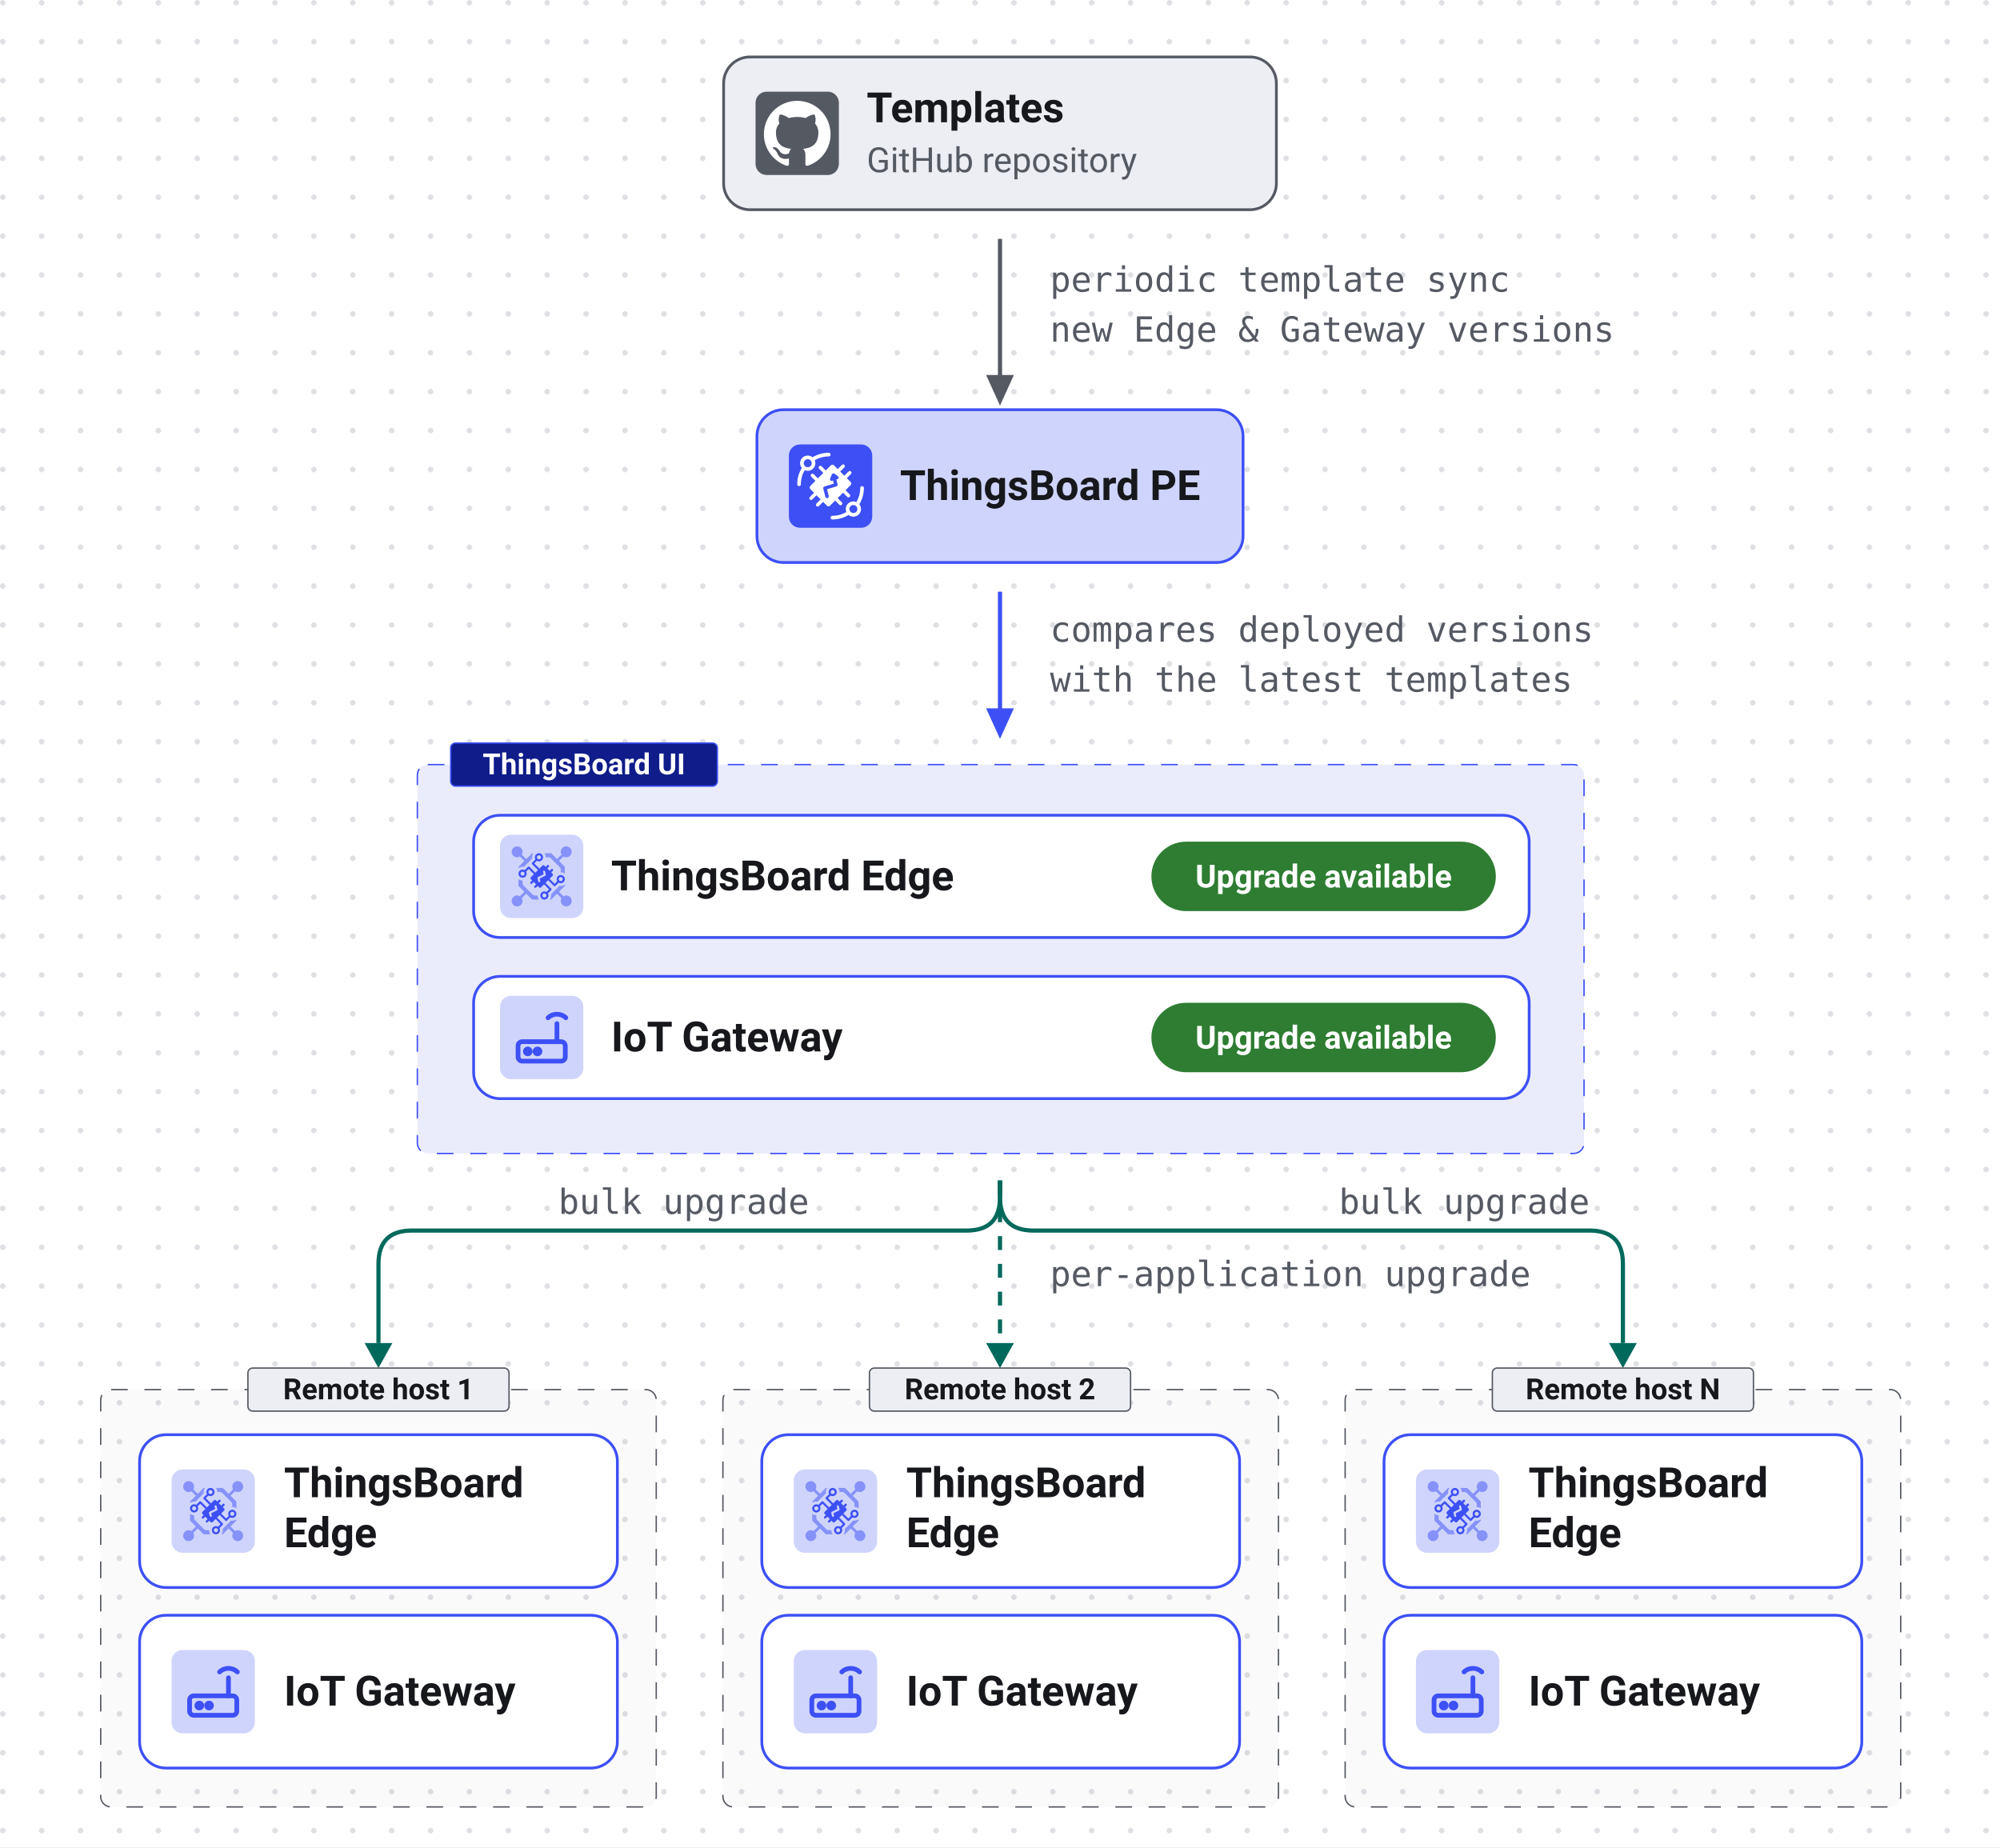
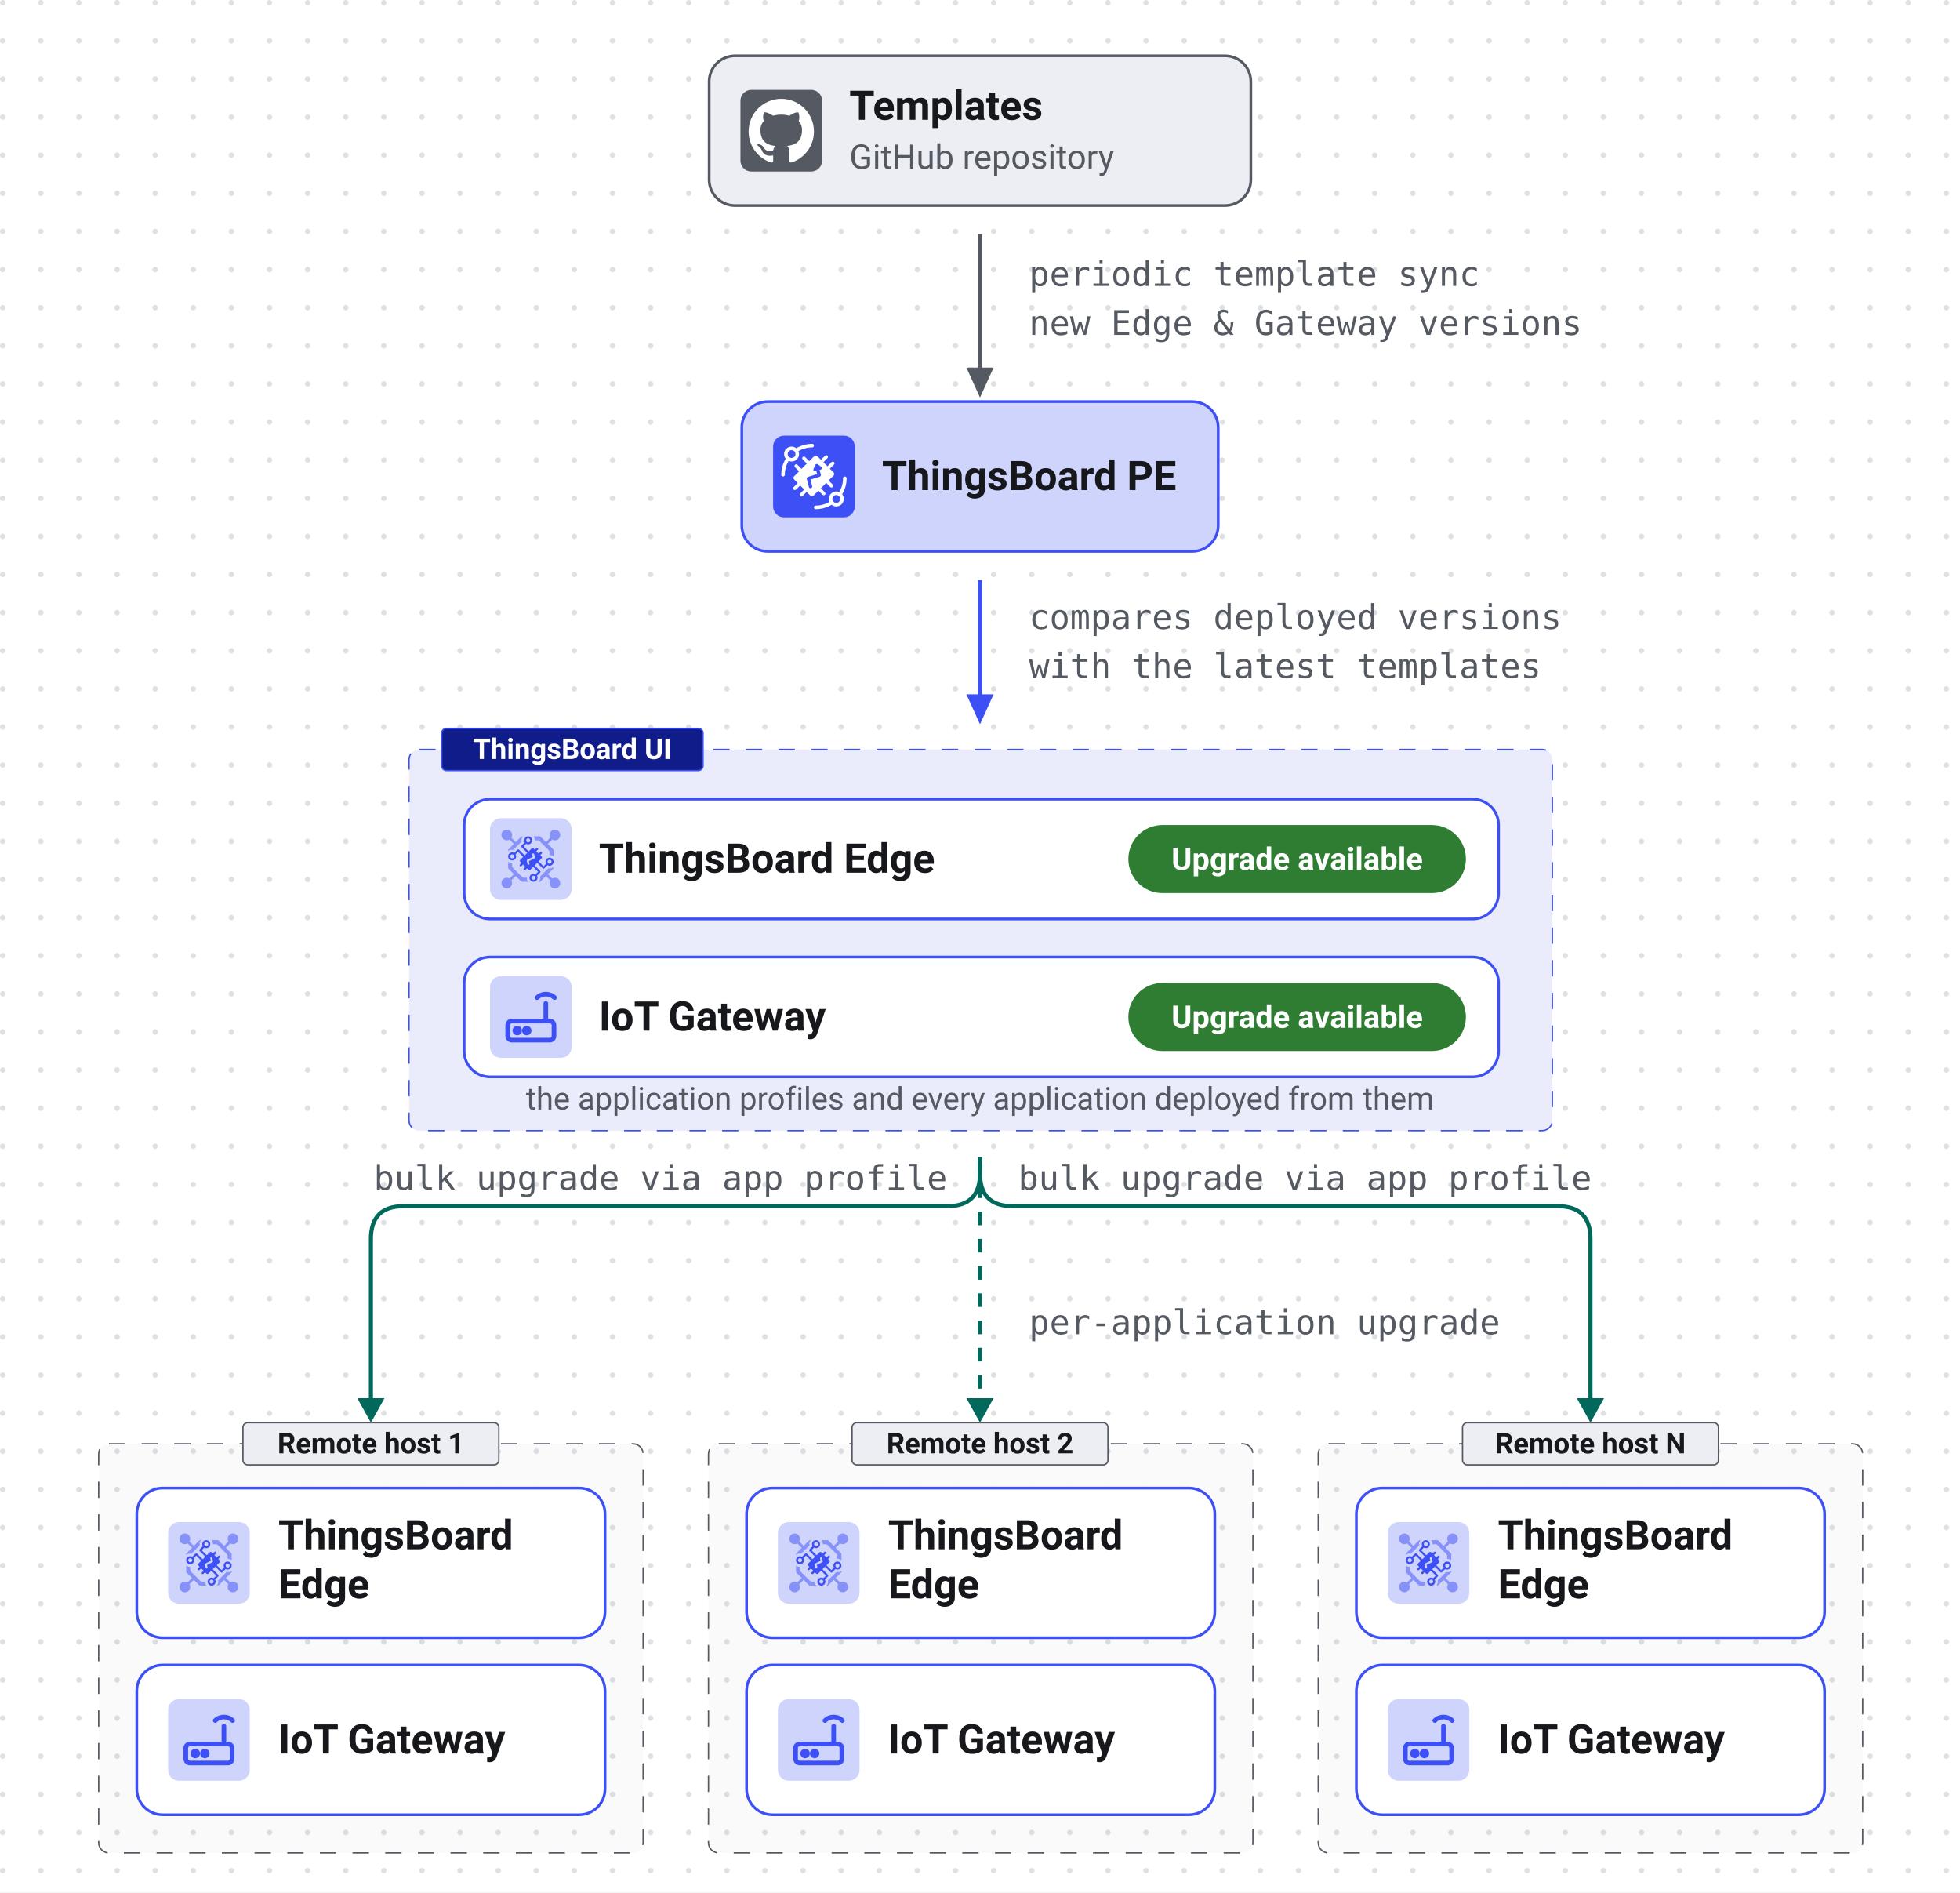
- <svg xmlns="http://www.w3.org/2000/svg" width="720" height="665" viewBox="0 0 720 665" font-family="Roboto, Helvetica, Arial, sans-serif">
+ <svg xmlns="http://www.w3.org/2000/svg" width="720" height="695" viewBox="0 0 720 695" font-family="Roboto, Helvetica, Arial, sans-serif">
  <defs>
    <pattern id="dots" width="14" height="14" patternUnits="userSpaceOnUse">
      <circle cx="1" cy="1" r="1" fill="#c1c3c8" fill-opacity="0.5" />
    </pattern>
    <g id="tb-logo">
      <g transform="translate(0 -732.36)">
        <path d="m151.13 732.36c-28.363 0-54.915 7.915-77.613 21.537-6.472-5.262-14.605-8.191-23.067-8.194a8.766 8.766 0 0 0 -0.004 0c-20.154 0.001-36.679 16.528-36.678 36.682a8.766 8.766 0 0 0 0 0.011c0.01 8.415 2.927 16.483 8.103 22.927-13.83 22.83-21.87 49.58-21.87 78.17a8.766 8.766 0 1 0 17.531 0c0-24.702 6.719-47.748 18.378-67.574 4.566 1.985 9.473 3.15 14.519 3.157a8.766 8.766 0 0 0 0.012 0c20.155 0.001 36.683-16.527 36.682-36.682a8.766 8.766 0 0 0 0 -0.004c-0.002-4.999-1.139-9.863-3.083-14.397 19.717-11.484 42.585-18.095 67.085-18.095a8.766 8.766 0 1 0 0 -17.531zm-100.69 30.88c5.913 0.002 11.191 2.512 14.836 7.077a8.766 8.766 0 0 0 0.183 0.215c2.671 3.38 4.133 7.553 4.134 11.863-0.002 10.677-8.468 19.144-19.144 19.148-4.37-0.008-8.601-1.509-12-4.255a8.766 8.766 0 0 0 -0.012 -0.009c-4.514-3.633-7.136-9.098-7.144-14.893 0.003-10.677 8.47-19.144 19.148-19.146z" />
        <path d="m66.992 835.19c-1.492 1.558-2.366 3.71-2.258 6.071 0.096 2.045 0.913 4.02 2.337 5.518 6.805 6.856 20.223 20.223 20.223 20.223l11.844-11.83s-12.973-12.961-20.176-20.171c-1.604-1.633-3.75-2.314-6.012-2.324-2.358-0.011-4.467 0.954-5.959 2.512zm32.147 19.983-36.639 36.639c-3.975 3.976-3.975 10.421 0 14.397l18.156 18.156 31.753 31.753 30.478 30.478c3.976 3.976 10.422 3.976 14.398 0l24.791-24.791 37.914-37.914 36.639-36.639c3.975-3.976 3.975-10.422-0.001-14.398l-18.63-18.63-31.75-31.76-30.01-30c-3.976-3.975-10.421-3.975-14.397 0l-24.79 24.79-37.91 37.91zm37.911-37.91s-12.973-12.961-20.176-20.171c-1.604-1.633-3.75-2.314-6.012-2.324-4.717-0.023-8.434 3.862-8.217 8.583 0.096 2.045 0.913 4.02 2.337 5.518 6.805 6.856 20.223 20.223 20.223 20.223l11.844-11.83zm69.193 5.213s12.961-12.973 20.171-20.176c1.633-1.604 2.314-3.75 2.324-6.012 0.022-4.717-3.862-8.434-8.583-8.217-2.045 0.096-4.02 0.913-5.518 2.337-6.856 6.805-20.223 20.223-20.223 20.223l11.83 11.844zm31.753 31.753s12.961-12.973 20.171-20.176c1.633-1.604 2.314-3.75 2.324-6.012 0.022-4.717-3.862-8.434-8.583-8.217-2.045 0.096-4.02 0.913-5.518 2.337-6.856 6.805-20.223 20.223-20.223 20.223l11.83 11.844zm-18.009 69.667s12.973 12.961 20.178 20.169c1.604 1.632 3.75 2.314 6.012 2.324 4.717 0.022 8.434-3.861 8.217-8.583l-0.002 0.002c-0.096-2.045-0.914-4.021-2.338-5.519-6.805-6.856-20.222-20.222-20.222-20.222l-11.844 11.83zm-37.914 37.914s12.973 12.961 20.178 20.169c1.604 1.632 3.75 2.314 6.012 2.324 4.717 0.023 8.434-3.861 8.217-8.583h-0.002c-0.096-2.045-0.913-4.021-2.337-5.518-6.805-6.856-20.223-20.223-20.223-20.223l-11.844 11.83zm-69.667-5.687s-12.961 12.973-20.169 20.178c-1.632 1.604-2.314 3.75-2.324 6.012-0.023 4.717 3.861 8.434 8.583 8.217h-0.002c2.045-0.096 4.02-0.913 5.518-2.337 6.856-6.805 20.223-20.223 20.223-20.223l-11.82-11.84zm-31.743-31.74s-12.961 12.973-20.169 20.178c-1.632 1.604-2.314 3.75-2.324 6.012-0.023 4.717 3.861 8.434 8.583 8.217h-0.002c2.045-0.096 4.02-0.913 5.518-2.337 6.856-6.805 20.223-20.223 20.223-20.223l-11.829-11.85zm87.237-90.554c1.679-1.706 3.967-2.66 6.297-2.626 1.663 0.024 3.253 0.55 4.562 1.51l16.499 12.1c3.201 2.297 4.144 6.659 2.231 10.312-1.914 3.653-6.123 5.524-9.951 4.423l6.124 23.948c1.113 4.352-1.564 8.968-5.983 10.317l-44.642 13.631 8.246 31.883c1.173 4.37-1.502 9.044-5.955 10.407s-8.976-1.111-10.068-5.505l-10.282-39.769c-1.127-4.356 1.549-8.985 5.976-10.338l44.661-13.637-4.122-16.118c-2.763 3.064-7.234 3.808-10.586 1.762-3.353-2.047-4.614-6.29-2.986-10.047l8.117-19.454c0.433-1.038 1.067-1.989 1.862-2.797z" fill-rule="evenodd" />
        <path d="m168.87 1052.4c28.363 0 54.915-7.915 77.614-21.538 6.472 5.262 14.605 8.192 23.067 8.194a8.766 8.766 0 0 0 0.004 0c20.155-0.001 36.68-16.528 36.679-36.682a8.766 8.766 0 0 0 0 -0.011c-0.01-8.415-2.927-16.484-8.103-22.927 13.825-22.82 21.866-49.572 21.866-78.162a8.766 8.766 0 1 0 -17.531 0c0 24.703-6.719 47.749-18.378 67.575-4.566-1.985-9.473-3.15-14.519-3.157a8.766 8.766 0 0 0 -0.012 0c-20.155-0.001-36.683 16.527-36.682 36.682 0.002 4.999 1.139 9.863 3.083 14.397-19.717 11.484-42.586 18.095-67.086 18.095a8.766 8.766 0 1 0 0 17.531zm100.69-30.875c-5.913 0-11.191-2.512-14.836-7.077a8.766 8.766 0 0 0 -0.183 -0.215c-2.671-3.38-4.133-7.553-4.134-11.863 0.002-10.677 8.468-19.144 19.144-19.148 4.37 0.008 8.601 1.509 12 4.255a8.766 8.766 0 0 0 0.012 0.009c4.514 3.633 7.136 9.098 7.144 14.893-0.003 10.677-8.47 19.145-19.148 19.146z" />
      </g>
    </g>
    <path id="github-icon" d="M12 .297c-6.63 0-12 5.373-12 12 0 5.303 3.438 9.8 8.205 11.385.6.113.82-.258.82-.577 0-.285-.01-1.04-.015-2.04-3.338.724-4.042-1.61-4.042-1.61C4.422 18.07 3.633 17.7 3.633 17.7c-1.087-.744.084-.729.084-.729 1.205.084 1.838 1.236 1.838 1.236 1.07 1.835 2.809 1.305 3.495.998.108-.776.417-1.305.76-1.605-2.665-.3-5.466-1.332-5.466-5.93 0-1.31.465-2.38 1.235-3.22-.135-.303-.54-1.523.105-3.176 0 0 1.005-.322 3.3 1.23.96-.267 1.98-.399 3-.405 1.02.006 2.04.138 3 .405 2.28-1.552 3.285-1.23 3.285-1.23.645 1.653.24 2.873.12 3.176.765.84 1.23 1.91 1.23 3.22 0 4.61-2.805 5.625-5.475 5.92.42.36.81 1.096.81 2.22 0 1.606-.015 2.896-.015 3.286 0 .315.21.69.825.57C20.565 22.092 24 17.592 24 12.297c0-6.627-5.373-12-12-12" />
    <g id="edge-logo">
      <path opacity="0.5" d="M12.454 16.953H12.693C12.802 16.953 12.906 16.91 12.982 16.834L14.618 15.198L14.619 15.197L15.953 16.531C15.809 16.775 15.726 17.059 15.726 17.363C15.726 18.266 16.459 18.999 17.363 18.999C18.266 18.999 18.999 18.266 18.999 17.363C18.999 16.459 18.266 15.726 17.363 15.726C17.059 15.726 16.775 15.809 16.531 15.953L15.197 14.619L15.198 14.618L16.834 12.982C16.91 12.906 16.953 12.802 16.953 12.693V12.454C16.612 12.71 16.187 12.863 15.726 12.863C15.598 12.863 15.473 12.851 15.351 12.828L12.828 15.351C12.851 15.473 12.863 15.598 12.863 15.726C12.863 16.187 12.71 16.612 12.454 16.953Z" />
      <path opacity="0.5" d="M3.045 10.818C3.387 11.075 3.812 11.227 4.273 11.227V12.207C4.33 12.355 4.392 12.5 4.46 12.642L7.359 15.54C7.5 15.608 7.645 15.67 7.792 15.727H8.773C8.773 16.188 8.925 16.613 9.182 16.954H7.306C7.197 16.954 7.093 16.911 7.017 16.835L6.608 16.426L6.607 16.425L5.381 15.199L5.38 15.198L4.046 16.532C4.19 16.776 4.273 17.06 4.273 17.364C4.273 18.267 3.54 19 2.636 19C1.733 19 1 18.267 1 17.364C1 16.46 1.733 15.727 2.636 15.727C2.94 15.727 3.224 15.81 3.468 15.954L4.802 14.62L4.801 14.619L3.165 12.983C3.156 12.974 3.147 12.964 3.138 12.953C3.078 12.881 3.045 12.789 3.045 12.694V10.818Z" />
      <path opacity="0.5" d="M15.726 2.636C15.726 1.733 16.459 1 17.363 1C18.267 1 18.999 1.733 18.999 2.636C18.999 3.54 18.267 4.273 17.363 4.273C17.059 4.273 16.775 4.19 16.532 4.046L15.197 5.38L15.198 5.381L16.424 6.607L16.425 6.608L16.834 7.017C16.91 7.093 16.954 7.197 16.954 7.306V9.182C16.612 8.925 16.187 8.773 15.726 8.773V7.792C15.669 7.645 15.607 7.5 15.539 7.359L12.641 4.46C12.499 4.392 12.354 4.33 12.207 4.273H11.226C11.226 3.812 11.074 3.387 10.817 3.045H12.693C12.788 3.045 12.88 3.078 12.953 3.138C12.963 3.147 12.973 3.156 12.982 3.165L14.618 4.801L14.619 4.802L15.953 3.468C15.809 3.224 15.726 2.94 15.726 2.636Z" />
      <path opacity="0.5" d="M7.545 3.045H7.306C7.299 3.045 7.292 3.046 7.286 3.046C7.185 3.051 7.089 3.093 7.017 3.165L5.381 4.801L5.38 4.802L4.046 3.468C4.19 3.224 4.273 2.94 4.273 2.636C4.273 1.733 3.54 1 2.636 1C1.733 1 1 1.733 1 2.636C1 3.54 1.733 4.273 2.636 4.273C2.94 4.273 3.224 4.19 3.468 4.046L4.802 5.38L4.801 5.381L3.165 7.017C3.089 7.093 3.045 7.197 3.045 7.306V7.545C3.387 7.289 3.812 7.136 4.273 7.136C4.401 7.136 4.526 7.148 4.648 7.171L7.171 4.648C7.148 4.526 7.136 4.401 7.136 4.273C7.136 3.812 7.289 3.387 7.545 3.045Z" />
      <path fill-rule="evenodd" clip-rule="evenodd" d="M9.183 5.5C9.861 5.5 10.41 4.951 10.41 4.273C10.41 3.595 9.861 3.046 9.183 3.046C8.505 3.046 7.956 3.595 7.956 4.273C7.956 4.501 8.017 4.714 8.125 4.896L7.125 5.897C7.005 6.017 7.005 6.211 7.125 6.331L8.894 8.1L8.101 8.894L6.332 7.124C6.212 7.004 6.017 7.004 5.898 7.124L4.897 8.125C4.714 8.017 4.501 7.955 4.274 7.955C3.596 7.955 3.046 8.504 3.046 9.182C3.046 9.86 3.596 10.409 4.274 10.409C4.952 10.409 5.501 9.86 5.501 9.182C5.501 8.954 5.439 8.741 5.331 8.559L6.115 7.775L7.667 9.327L6.758 10.236C6.599 10.396 6.599 10.655 6.758 10.815L7.137 11.194L6.66 11.671C6.528 11.803 6.528 12.016 6.66 12.148C6.792 12.28 7.006 12.28 7.137 12.148L7.615 11.671L8.331 12.387L7.853 12.864C7.721 12.996 7.721 13.209 7.853 13.341C7.985 13.473 8.199 13.473 8.331 13.341L8.808 12.864L9.235 13.29C9.394 13.45 9.653 13.45 9.813 13.29L10.722 12.382L12.226 13.887L11.443 14.67C11.26 14.562 11.047 14.5 10.819 14.5C10.141 14.5 9.592 15.05 9.592 15.728C9.592 16.405 10.141 16.955 10.819 16.955C11.497 16.955 12.046 16.405 12.046 15.728C12.046 15.5 11.985 15.287 11.877 15.104L12.877 14.104C12.997 13.984 12.997 13.79 12.877 13.67L11.155 11.948L11.949 11.155L13.671 12.876C13.79 12.996 13.985 12.996 14.104 12.876L15.105 11.876C15.288 11.984 15.501 12.046 15.728 12.046C16.406 12.046 16.956 11.496 16.956 10.819C16.956 10.141 16.406 9.591 15.728 9.591C15.05 9.591 14.501 10.141 14.501 10.819C14.501 11.046 14.563 11.259 14.671 11.442L13.887 12.226L12.383 10.721L13.291 9.812C13.451 9.652 13.451 9.393 13.291 9.233L12.865 8.807L13.342 8.33C13.474 8.198 13.474 7.984 13.342 7.852C13.21 7.721 12.996 7.721 12.865 7.852L12.387 8.33L11.672 7.614L12.149 7.137C12.281 7.005 12.281 6.791 12.149 6.659C12.017 6.528 11.803 6.528 11.671 6.659L11.194 7.136L10.815 6.757C10.656 6.598 10.397 6.598 10.237 6.757L9.328 7.666L7.776 6.114L8.559 5.33C8.742 5.438 8.955 5.5 9.183 5.5ZM9.183 4.887C9.522 4.887 9.796 4.612 9.796 4.273C9.796 3.934 9.522 3.659 9.183 3.659C8.844 3.659 8.569 3.934 8.569 4.273C8.569 4.612 8.844 4.887 9.183 4.887ZM11.015 8.494C10.974 8.33 10.807 8.23 10.643 8.271C10.478 8.312 10.378 8.478 10.419 8.643L10.598 9.359L8.909 10.203C8.781 10.267 8.714 10.412 8.749 10.552L8.988 11.507C9.029 11.671 9.195 11.771 9.36 11.73C9.524 11.689 9.624 11.522 9.583 11.358L9.404 10.642L11.093 9.797C11.222 9.733 11.288 9.588 11.253 9.449L11.015 8.494ZM4.887 9.182C4.887 9.521 4.613 9.796 4.274 9.796C3.935 9.796 3.66 9.521 3.66 9.182C3.66 8.843 3.935 8.568 4.274 8.568C4.613 8.568 4.887 8.843 4.887 9.182ZM15.728 11.432C16.067 11.432 16.342 11.157 16.342 10.819C16.342 10.48 16.067 10.205 15.728 10.205C15.389 10.205 15.115 10.48 15.115 10.819C15.115 11.157 15.389 11.432 15.728 11.432ZM11.433 15.728C11.433 16.067 11.158 16.341 10.819 16.341C10.48 16.341 10.206 16.067 10.206 15.728C10.206 15.389 10.48 15.114 10.819 15.114C11.158 15.114 11.433 15.389 11.433 15.728Z" />
    </g>
    <g id="gateway-icon" fill="none" stroke-width="1.7" stroke-linejoin="round" stroke-linecap="round">
      <rect x="3.5" y="13.5" width="17" height="7" rx="1.5" />
      <path d="M17.5 13.5V7" />
      <path d="M14.3 4.9a4.6 4.6 0 0 1 6.4 0" />
      <circle cx="7" cy="17" r="0.9" />
      <circle cx="10.5" cy="17" r="0.9" />
    </g>
  </defs>
-   <rect width="720" height="665" fill="#ffffff" />
-   <rect width="720" height="665" fill="url(#dots)" />
+   <rect width="720" height="695" fill="#ffffff" />
+   <rect width="720" height="695" fill="url(#dots)" />
  <rect x="260.5" y="20.5" width="199" height="55" rx="9.5" fill="#edeef3" />
  <rect x="260.5" y="20.5" width="199" height="55" rx="9.5" fill="none" stroke="#555962" />
  <rect x="272" y="33" width="30" height="30" rx="4" fill="#555962" />
  <g transform="translate(275 36)">
    <use href="#github-icon" fill="#ffffff" />
  </g>
  <text x="312" y="44" font-size="15" font-weight="600" fill="#17181c">Templates</text>
  <text x="312" y="62" font-size="12.5" fill="#555962">GitHub repository</text>
  <line x1="360" y1="86" x2="360" y2="136" stroke="#555962" stroke-width="1.5" />
  <polygon points="355,135 360,146 365,135" fill="#555962" />
  <text x="378" y="105" font-family="Roboto Mono, Menlo, Consolas, monospace" font-size="12.5" fill="#555962">periodic template sync</text>
  <text x="378" y="123" font-family="Roboto Mono, Menlo, Consolas, monospace" font-size="12.5" fill="#555962">new Edge &amp; Gateway versions</text>
  <rect x="272.5" y="147.5" width="175" height="55" rx="9.5" fill="#cfd4fc" />
  <rect x="272.5" y="147.5" width="175" height="55" rx="9.5" fill="none" stroke="#3d50f5" />
  <rect x="284" y="160" width="30" height="30" rx="4" fill="#3d50f5" />
  <g transform="translate(287 163) scale(0.075)">
    <use href="#tb-logo" fill="#ffffff" />
  </g>
  <text x="324" y="180" font-size="15" font-weight="600" fill="#17181c">ThingsBoard PE</text>
  <line x1="360" y1="213" x2="360" y2="256" stroke="#3d50f5" stroke-width="1.5" />
  <polygon points="355,255 360,266 365,255" fill="#3d50f5" />
  <text x="378" y="231" font-family="Roboto Mono, Menlo, Consolas, monospace" font-size="12.5" fill="#555962">compares deployed versions</text>
  <text x="378" y="249" font-family="Roboto Mono, Menlo, Consolas, monospace" font-size="12.5" fill="#555962">with the latest templates</text>
  <rect x="150.25" y="275.25" width="420" height="140" rx="3.75" fill="#ebecfb" />
  <rect x="150.25" y="275.25" width="420" height="140" rx="3.75" fill="none" stroke="#3d50f5" stroke-dasharray="6 6" stroke-width="0.5" />
  <rect x="162.25" y="267.5" width="96" height="15.5" rx="1.75" fill="#0f1c8a" />
  <rect x="162.25" y="267.5" width="96" height="15.5" rx="1.75" fill="none" stroke="#3d50f5" stroke-width="0.5" />
  <text x="210.25" y="278.75" text-anchor="middle" font-size="10.5" font-weight="600" fill="#ffffff">ThingsBoard UI</text>
  <rect x="170.5" y="293.5" width="380" height="44" rx="9.5" fill="#ffffff" />
  <rect x="170.5" y="293.5" width="380" height="44" rx="9.5" fill="none" stroke="#3d50f5" />
  <rect x="180" y="300.5" width="30" height="30" rx="4" fill="#cfd4fc" />
  <g transform="translate(183 303.5) scale(1.2)">
    <use href="#edge-logo" fill="#3d50f5" />
  </g>
  <text x="220" y="320.5" font-size="15" font-weight="600" fill="#17181c">ThingsBoard Edge</text>
  <rect x="414.5" y="303" width="124" height="25" rx="12.5" fill="#2e7d32" />
  <text x="476.5" y="319.5" text-anchor="middle" font-size="11.5" font-weight="600" fill="#ffffff">Upgrade available</text>
  <rect x="170.5" y="351.5" width="380" height="44" rx="9.5" fill="#ffffff" />
  <rect x="170.5" y="351.5" width="380" height="44" rx="9.5" fill="none" stroke="#3d50f5" />
  <rect x="180" y="358.5" width="30" height="30" rx="4" fill="#cfd4fc" />
  <g transform="translate(183 361.5)">
    <use href="#gateway-icon" stroke="#3d50f5" />
  </g>
  <text x="220" y="378.5" font-size="15" font-weight="600" fill="#17181c">IoT Gateway</text>
  <rect x="414.5" y="361" width="124" height="25" rx="12.5" fill="#2e7d32" />
  <text x="476.5" y="377.5" text-anchor="middle" font-size="11.5" font-weight="600" fill="#ffffff">Upgrade available</text>
-   <path d="M360 425v6q0 12-12 12H148.25q-12 0-12 12V483.5" fill="none" stroke="#00695c" stroke-width="1.5" />
-   <polygon points="131.25,483.5 141.25,483.5 136.25,492.5" fill="#00695c" />
-   <path d="M360 425v6q0 12 12 12H572.25q12 0 12 12V483.5" fill="none" stroke="#00695c" stroke-width="1.5" />
-   <polygon points="579.25,483.5 589.25,483.5 584.25,492.5" fill="#00695c" />
-   <line x1="360" y1="425" x2="360" y2="483.5" stroke="#00695c" stroke-width="1.5" stroke-dasharray="5 5" />
-   <polygon points="355,483.5 365,483.5 360,492.5" fill="#00695c" />
-   <text x="201" y="437" font-family="Roboto Mono, Menlo, Consolas, monospace" font-size="12.5" fill="#555962">bulk upgrade</text>
-   <text x="482" y="437" font-family="Roboto Mono, Menlo, Consolas, monospace" font-size="12.5" fill="#555962">bulk upgrade</text>
-   <text x="378" y="463" font-family="Roboto Mono, Menlo, Consolas, monospace" font-size="12.5" fill="#555962">per-application upgrade</text>
-   <rect x="36.25" y="500.25" width="200" height="150.25" rx="3.75" fill="#888c96" fill-opacity="0.04" />
-   <rect x="36.25" y="500.25" width="200" height="150.25" rx="3.75" fill="none" stroke="#555962" stroke-dasharray="6 6" stroke-width="0.5" />
-   <rect x="89.25" y="492.5" width="94" height="15.5" rx="1.75" fill="#edeef3" />
-   <rect x="89.25" y="492.5" width="94" height="15.5" rx="1.75" fill="none" stroke="#555962" stroke-width="0.5" />
-   <text x="136.25" y="503.75" text-anchor="middle" font-size="10.5" font-weight="600" fill="#17181c">Remote host 1</text>
-   <rect x="50.25" y="516.5" width="172" height="55" rx="9.5" fill="#ffffff" />
-   <rect x="50.25" y="516.5" width="172" height="55" rx="9.5" fill="none" stroke="#3d50f5" />
-   <rect x="61.75" y="529" width="30" height="30" rx="4" fill="#cfd4fc" />
-   <g transform="translate(64.75 532) scale(1.2)">
+   <text x="360" y="407.5" text-anchor="middle" font-size="11.5" fill="#555962">the application profiles and every application deployed from them</text>
+   <path d="M360 425v6q0 12-12 12H148.25q-12 0-12 12V513.5" fill="none" stroke="#00695c" stroke-width="1.5" />
+   <polygon points="131.25,513.5 141.25,513.5 136.25,522.5" fill="#00695c" />
+   <path d="M360 425v6q0 12 12 12H572.25q12 0 12 12V513.5" fill="none" stroke="#00695c" stroke-width="1.5" />
+   <polygon points="579.25,513.5 589.25,513.5 584.25,522.5" fill="#00695c" />
+   <line x1="360" y1="425" x2="360" y2="513.5" stroke="#00695c" stroke-width="1.5" stroke-dasharray="5 5" />
+   <polygon points="355,513.5 365,513.5 360,522.5" fill="#00695c" />
+   <text x="348" y="437" text-anchor="end" font-family="Roboto Mono, Menlo, Consolas, monospace" font-size="12.5" fill="#555962">bulk upgrade via app profile</text>
+   <text x="374" y="437" font-family="Roboto Mono, Menlo, Consolas, monospace" font-size="12.5" fill="#555962">bulk upgrade via app profile</text>
+   <text x="378" y="490" font-family="Roboto Mono, Menlo, Consolas, monospace" font-size="12.5" fill="#555962">per-application upgrade</text>
+   <rect x="36.25" y="530.25" width="200" height="150.25" rx="3.75" fill="#888c96" fill-opacity="0.04" />
+   <rect x="36.25" y="530.25" width="200" height="150.25" rx="3.75" fill="none" stroke="#555962" stroke-dasharray="6 6" stroke-width="0.5" />
+   <rect x="89.25" y="522.5" width="94" height="15.5" rx="1.75" fill="#edeef3" />
+   <rect x="89.25" y="522.5" width="94" height="15.5" rx="1.75" fill="none" stroke="#555962" stroke-width="0.5" />
+   <text x="136.25" y="533.75" text-anchor="middle" font-size="10.5" font-weight="600" fill="#17181c">Remote host 1</text>
+   <rect x="50.25" y="546.5" width="172" height="55" rx="9.5" fill="#ffffff" />
+   <rect x="50.25" y="546.5" width="172" height="55" rx="9.5" fill="none" stroke="#3d50f5" />
+   <rect x="61.75" y="559" width="30" height="30" rx="4" fill="#cfd4fc" />
+   <g transform="translate(64.75 562) scale(1.2)">
    <use href="#edge-logo" fill="#3d50f5" />
  </g>
-   <text x="102.25" y="539" font-size="15" font-weight="600" fill="#17181c">ThingsBoard</text>
-   <text x="102.25" y="557" font-size="15" font-weight="600" fill="#17181c">Edge</text>
-   <rect x="50.25" y="581.5" width="172" height="55" rx="9.5" fill="#ffffff" />
-   <rect x="50.25" y="581.5" width="172" height="55" rx="9.5" fill="none" stroke="#3d50f5" />
-   <rect x="61.75" y="594" width="30" height="30" rx="4" fill="#cfd4fc" />
-   <g transform="translate(64.75 597)">
+   <text x="102.25" y="569" font-size="15" font-weight="600" fill="#17181c">ThingsBoard</text>
+   <text x="102.25" y="587" font-size="15" font-weight="600" fill="#17181c">Edge</text>
+   <rect x="50.25" y="611.5" width="172" height="55" rx="9.5" fill="#ffffff" />
+   <rect x="50.25" y="611.5" width="172" height="55" rx="9.5" fill="none" stroke="#3d50f5" />
+   <rect x="61.75" y="624" width="30" height="30" rx="4" fill="#cfd4fc" />
+   <g transform="translate(64.75 627)">
    <use href="#gateway-icon" stroke="#3d50f5" />
  </g>
-   <text x="102.25" y="614" font-size="15" font-weight="600" fill="#17181c">IoT Gateway</text>
-   <rect x="260.25" y="500.25" width="200" height="150.25" rx="3.75" fill="#888c96" fill-opacity="0.04" />
-   <rect x="260.25" y="500.25" width="200" height="150.25" rx="3.75" fill="none" stroke="#555962" stroke-dasharray="6 6" stroke-width="0.5" />
-   <rect x="313" y="492.5" width="94" height="15.5" rx="1.75" fill="#edeef3" />
-   <rect x="313" y="492.5" width="94" height="15.5" rx="1.75" fill="none" stroke="#555962" stroke-width="0.5" />
-   <text x="360" y="503.75" text-anchor="middle" font-size="10.5" font-weight="600" fill="#17181c">Remote host 2</text>
-   <rect x="274.25" y="516.5" width="172" height="55" rx="9.5" fill="#ffffff" />
-   <rect x="274.25" y="516.5" width="172" height="55" rx="9.5" fill="none" stroke="#3d50f5" />
-   <rect x="285.75" y="529" width="30" height="30" rx="4" fill="#cfd4fc" />
-   <g transform="translate(288.75 532) scale(1.2)">
+   <text x="102.25" y="644" font-size="15" font-weight="600" fill="#17181c">IoT Gateway</text>
+   <rect x="260.25" y="530.25" width="200" height="150.25" rx="3.75" fill="#888c96" fill-opacity="0.04" />
+   <rect x="260.25" y="530.25" width="200" height="150.25" rx="3.75" fill="none" stroke="#555962" stroke-dasharray="6 6" stroke-width="0.5" />
+   <rect x="313" y="522.5" width="94" height="15.5" rx="1.75" fill="#edeef3" />
+   <rect x="313" y="522.5" width="94" height="15.5" rx="1.75" fill="none" stroke="#555962" stroke-width="0.5" />
+   <text x="360" y="533.75" text-anchor="middle" font-size="10.5" font-weight="600" fill="#17181c">Remote host 2</text>
+   <rect x="274.25" y="546.5" width="172" height="55" rx="9.5" fill="#ffffff" />
+   <rect x="274.25" y="546.5" width="172" height="55" rx="9.5" fill="none" stroke="#3d50f5" />
+   <rect x="285.75" y="559" width="30" height="30" rx="4" fill="#cfd4fc" />
+   <g transform="translate(288.75 562) scale(1.2)">
    <use href="#edge-logo" fill="#3d50f5" />
  </g>
-   <text x="326.25" y="539" font-size="15" font-weight="600" fill="#17181c">ThingsBoard</text>
-   <text x="326.25" y="557" font-size="15" font-weight="600" fill="#17181c">Edge</text>
-   <rect x="274.25" y="581.5" width="172" height="55" rx="9.5" fill="#ffffff" />
-   <rect x="274.25" y="581.5" width="172" height="55" rx="9.5" fill="none" stroke="#3d50f5" />
-   <rect x="285.75" y="594" width="30" height="30" rx="4" fill="#cfd4fc" />
-   <g transform="translate(288.75 597)">
+   <text x="326.25" y="569" font-size="15" font-weight="600" fill="#17181c">ThingsBoard</text>
+   <text x="326.25" y="587" font-size="15" font-weight="600" fill="#17181c">Edge</text>
+   <rect x="274.25" y="611.5" width="172" height="55" rx="9.5" fill="#ffffff" />
+   <rect x="274.25" y="611.5" width="172" height="55" rx="9.5" fill="none" stroke="#3d50f5" />
+   <rect x="285.75" y="624" width="30" height="30" rx="4" fill="#cfd4fc" />
+   <g transform="translate(288.75 627)">
    <use href="#gateway-icon" stroke="#3d50f5" />
  </g>
-   <text x="326.25" y="614" font-size="15" font-weight="600" fill="#17181c">IoT Gateway</text>
-   <rect x="484.25" y="500.25" width="200" height="150.25" rx="3.75" fill="#888c96" fill-opacity="0.04" />
-   <rect x="484.25" y="500.25" width="200" height="150.25" rx="3.75" fill="none" stroke="#555962" stroke-dasharray="6 6" stroke-width="0.5" />
-   <rect x="537.25" y="492.5" width="94" height="15.5" rx="1.75" fill="#edeef3" />
-   <rect x="537.25" y="492.5" width="94" height="15.5" rx="1.75" fill="none" stroke="#555962" stroke-width="0.5" />
-   <text x="584.25" y="503.75" text-anchor="middle" font-size="10.5" font-weight="600" fill="#17181c">Remote host N</text>
-   <rect x="498.25" y="516.5" width="172" height="55" rx="9.5" fill="#ffffff" />
-   <rect x="498.25" y="516.5" width="172" height="55" rx="9.5" fill="none" stroke="#3d50f5" />
-   <rect x="509.75" y="529" width="30" height="30" rx="4" fill="#cfd4fc" />
-   <g transform="translate(512.75 532) scale(1.2)">
+   <text x="326.25" y="644" font-size="15" font-weight="600" fill="#17181c">IoT Gateway</text>
+   <rect x="484.25" y="530.25" width="200" height="150.25" rx="3.75" fill="#888c96" fill-opacity="0.04" />
+   <rect x="484.25" y="530.25" width="200" height="150.25" rx="3.75" fill="none" stroke="#555962" stroke-dasharray="6 6" stroke-width="0.5" />
+   <rect x="537.25" y="522.5" width="94" height="15.5" rx="1.75" fill="#edeef3" />
+   <rect x="537.25" y="522.5" width="94" height="15.5" rx="1.75" fill="none" stroke="#555962" stroke-width="0.5" />
+   <text x="584.25" y="533.75" text-anchor="middle" font-size="10.5" font-weight="600" fill="#17181c">Remote host N</text>
+   <rect x="498.25" y="546.5" width="172" height="55" rx="9.5" fill="#ffffff" />
+   <rect x="498.25" y="546.5" width="172" height="55" rx="9.5" fill="none" stroke="#3d50f5" />
+   <rect x="509.75" y="559" width="30" height="30" rx="4" fill="#cfd4fc" />
+   <g transform="translate(512.75 562) scale(1.2)">
    <use href="#edge-logo" fill="#3d50f5" />
  </g>
-   <text x="550.25" y="539" font-size="15" font-weight="600" fill="#17181c">ThingsBoard</text>
-   <text x="550.25" y="557" font-size="15" font-weight="600" fill="#17181c">Edge</text>
-   <rect x="498.25" y="581.5" width="172" height="55" rx="9.5" fill="#ffffff" />
-   <rect x="498.25" y="581.5" width="172" height="55" rx="9.5" fill="none" stroke="#3d50f5" />
-   <rect x="509.75" y="594" width="30" height="30" rx="4" fill="#cfd4fc" />
-   <g transform="translate(512.75 597)">
+   <text x="550.25" y="569" font-size="15" font-weight="600" fill="#17181c">ThingsBoard</text>
+   <text x="550.25" y="587" font-size="15" font-weight="600" fill="#17181c">Edge</text>
+   <rect x="498.25" y="611.5" width="172" height="55" rx="9.5" fill="#ffffff" />
+   <rect x="498.25" y="611.5" width="172" height="55" rx="9.5" fill="none" stroke="#3d50f5" />
+   <rect x="509.75" y="624" width="30" height="30" rx="4" fill="#cfd4fc" />
+   <g transform="translate(512.75 627)">
    <use href="#gateway-icon" stroke="#3d50f5" />
  </g>
-   <text x="550.25" y="614" font-size="15" font-weight="600" fill="#17181c">IoT Gateway</text>
+   <text x="550.25" y="644" font-size="15" font-weight="600" fill="#17181c">IoT Gateway</text>
</svg>
